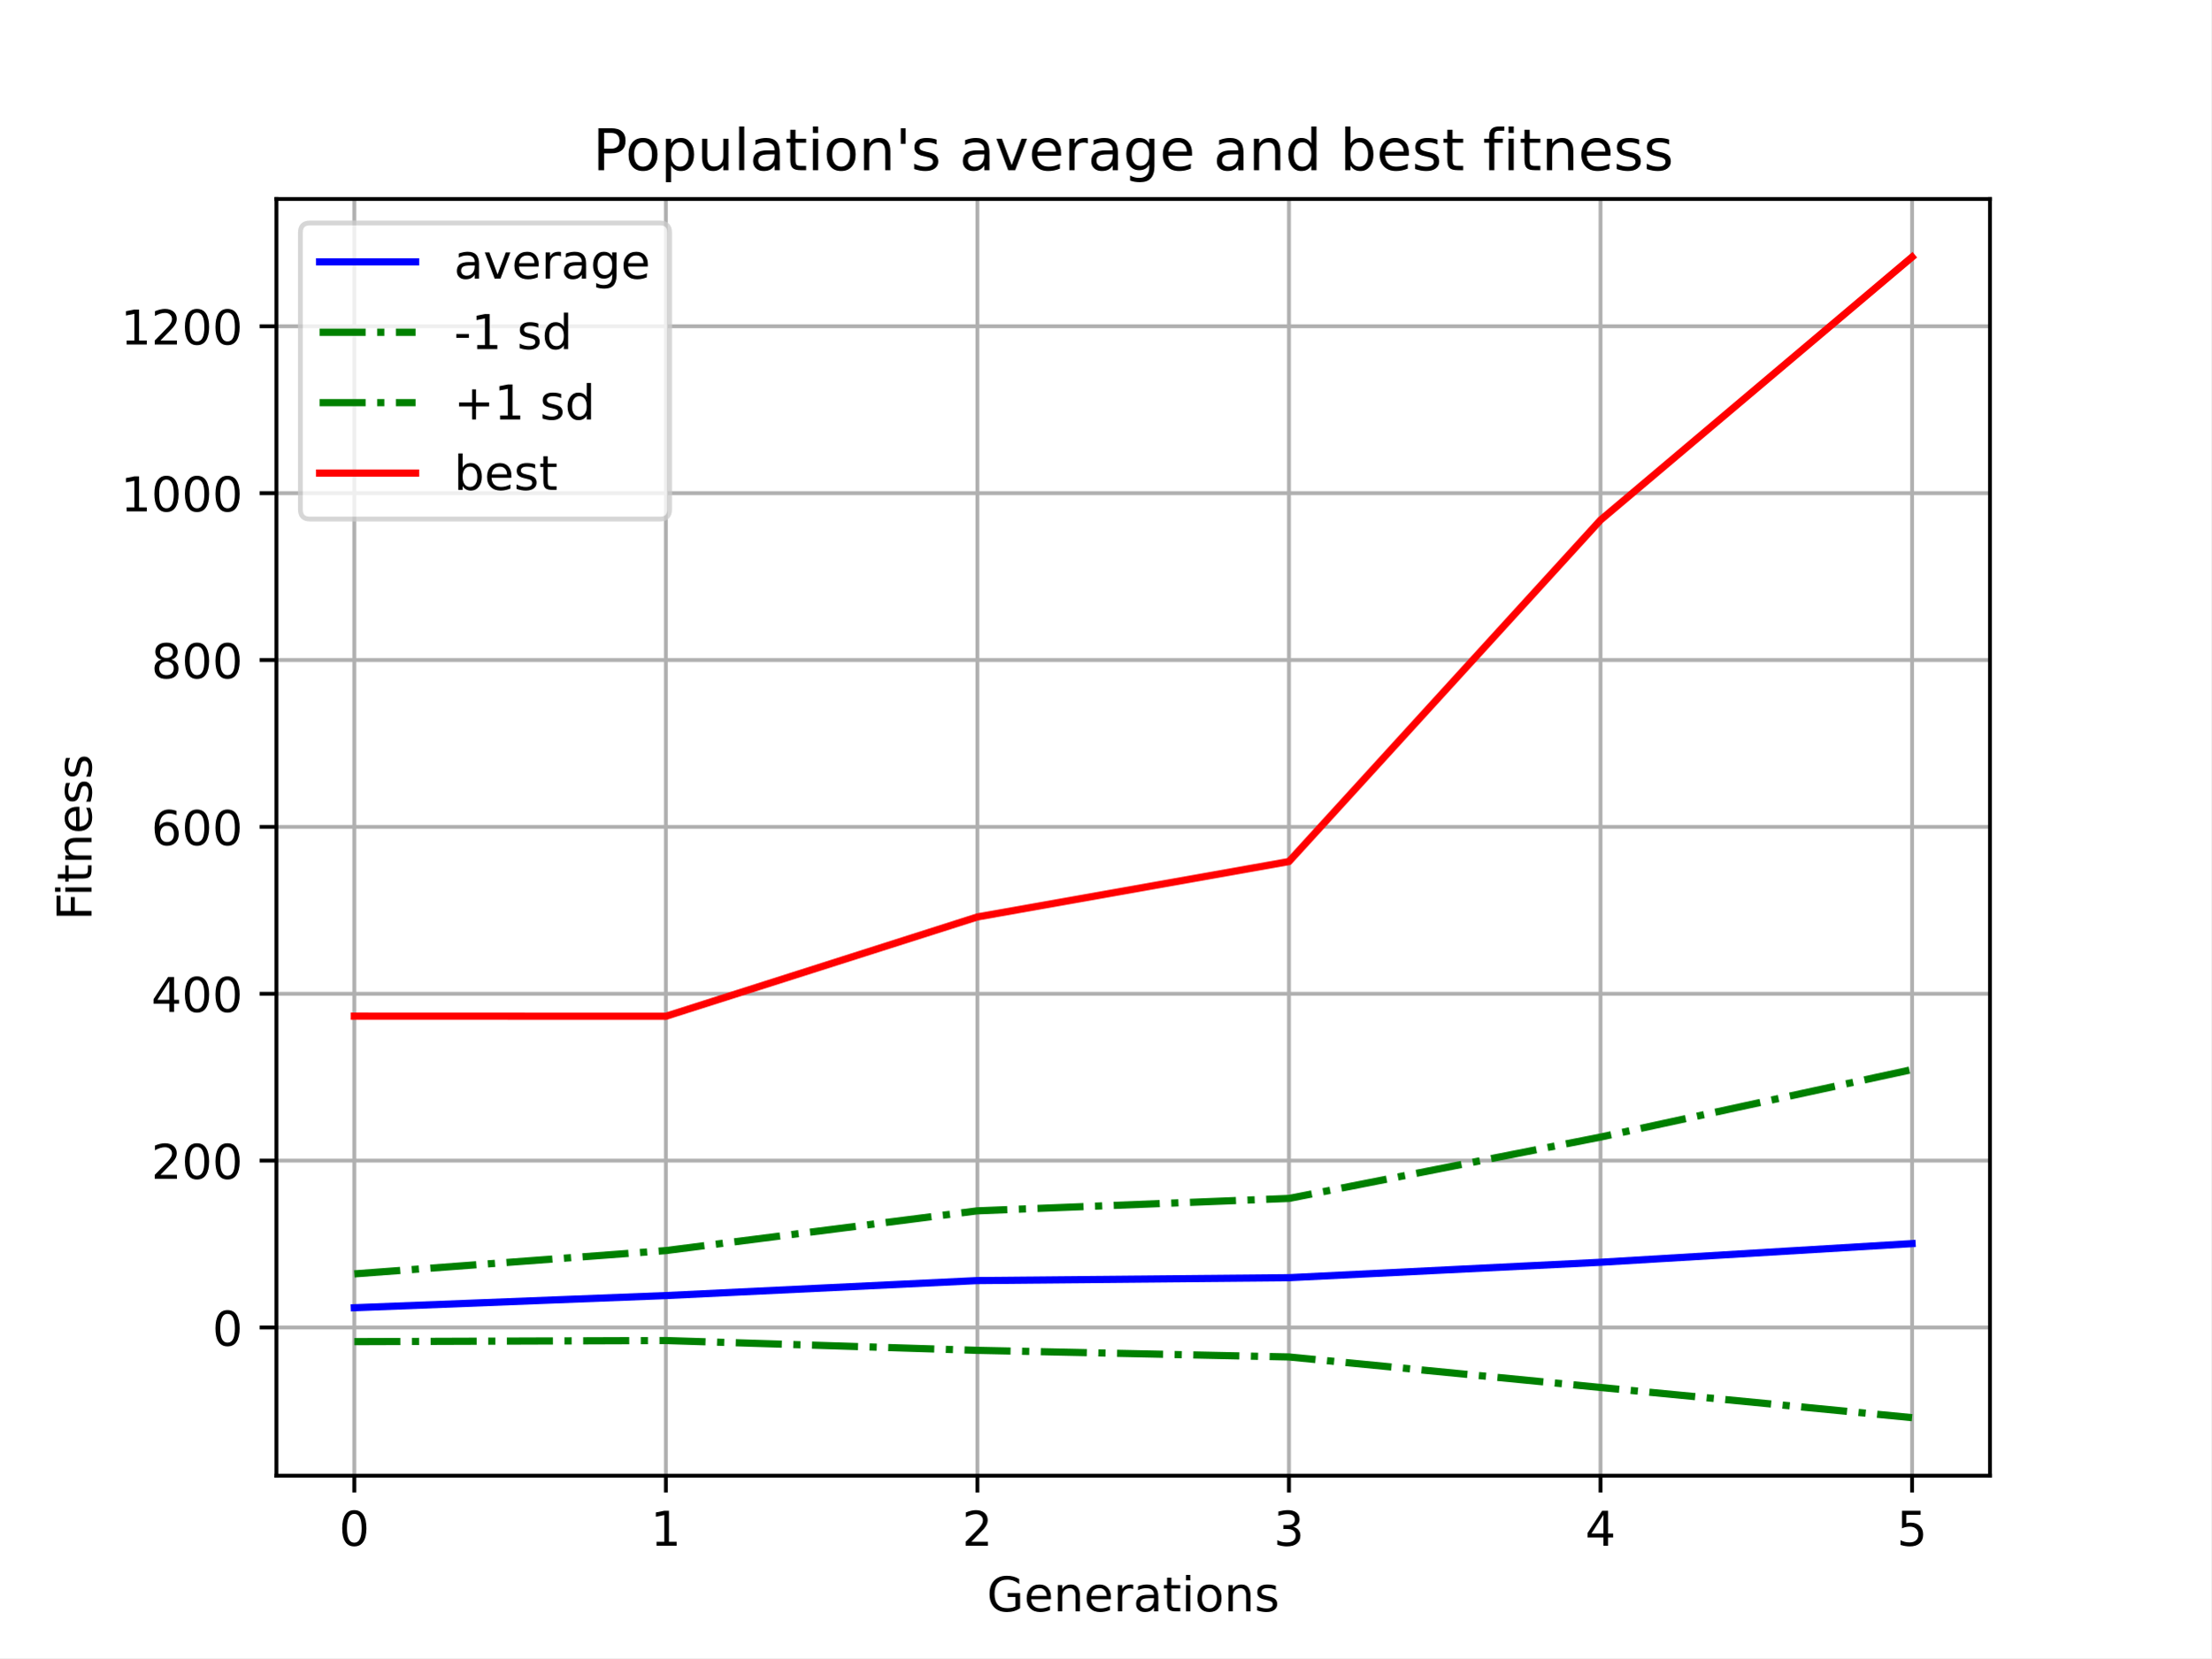
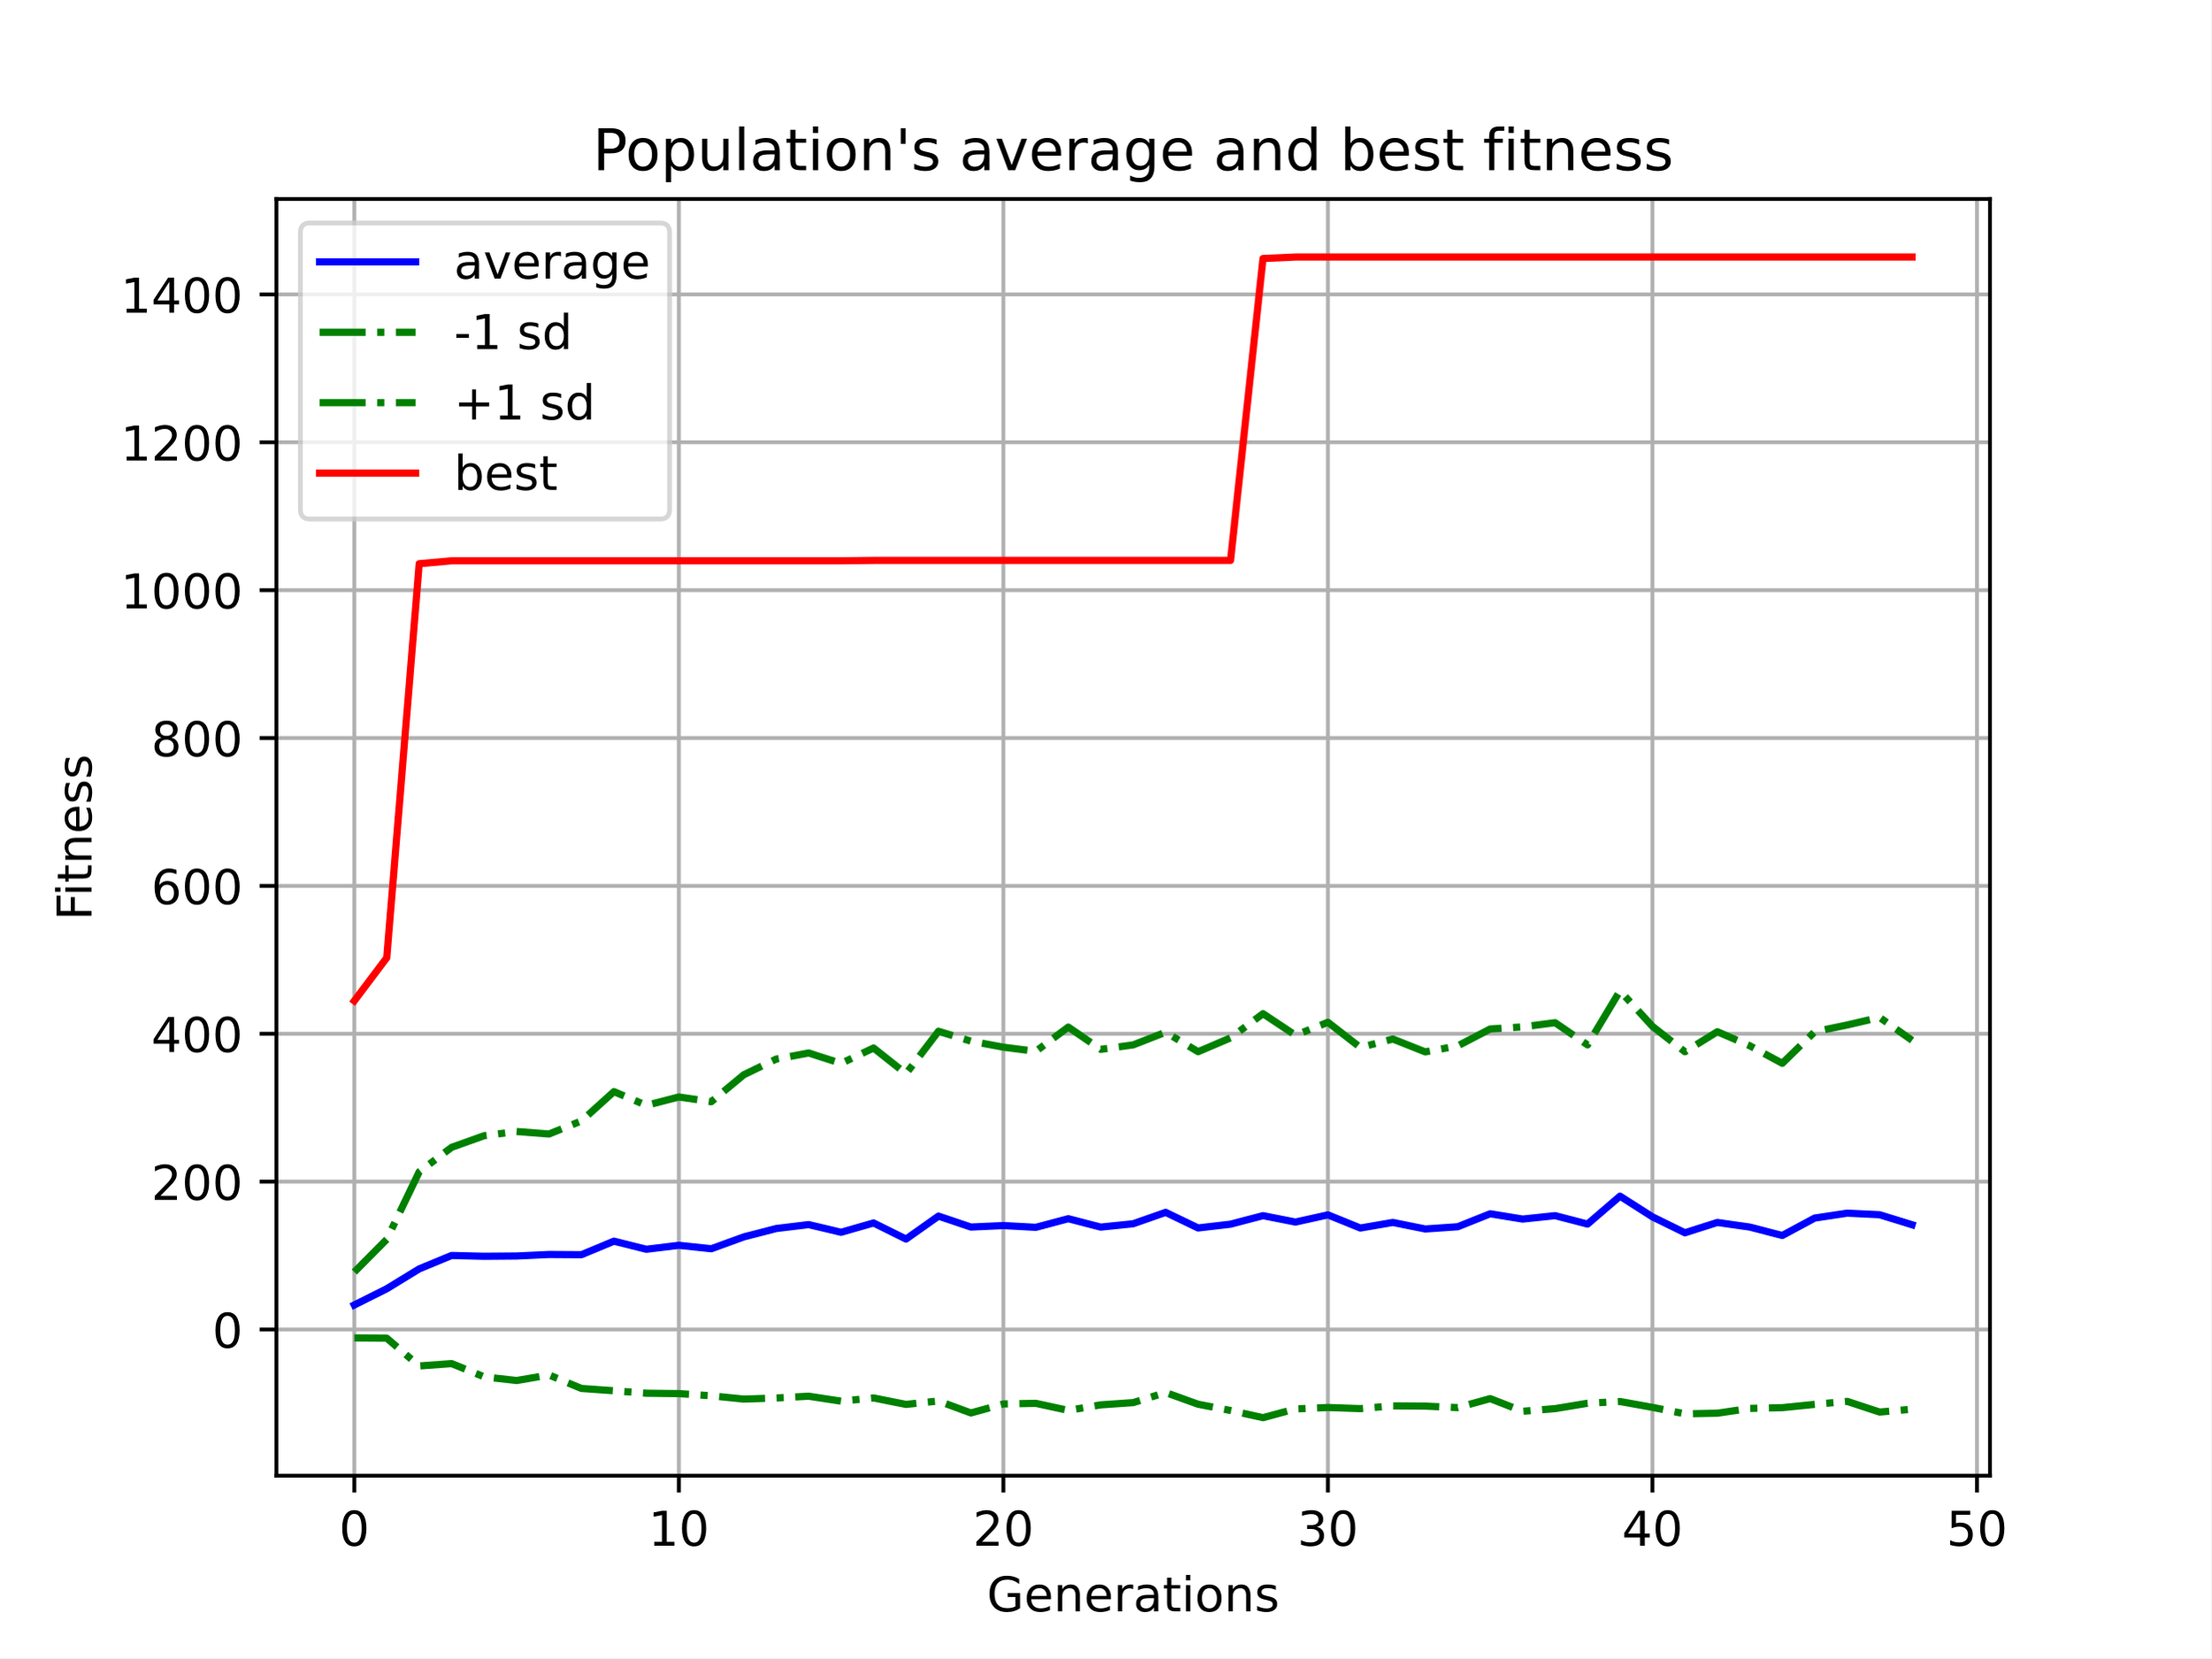
<svg xmlns="http://www.w3.org/2000/svg" xmlns:xlink="http://www.w3.org/1999/xlink" height="345.6pt" version="1.1" viewBox="0 0 460.8 345.6" width="460.8pt">
  <defs>
    <style type="text/css">*{stroke-linecap:butt;stroke-linejoin:round;}</style>
  </defs>
  <g id="figure_1">
    <g id="patch_1">
      <path d="M 0 345.6  L 460.8 345.6  L 460.8 0  L 0 0  z " style="fill:#ffffff;" />
    </g>
    <g id="axes_1">
      <g id="patch_2">
        <path d="M 57.6 307.584  L 414.72 307.584  L 414.72 41.472  L 57.6 41.472  z " style="fill:#ffffff;" />
      </g>
      <g id="matplotlib.axis_1">
        <g id="xtick_1">
          <g id="line2d_1">
-             <path clip-path="url(#p7d72777a3b)" d="M 73.833 307.584  L 73.833 41.472  " style="fill:none;stroke:#b0b0b0;stroke-linecap:square;stroke-width:0.8;" />
+             <path clip-path="url(#p088b057b8d)" d="M 73.833 307.584  L 73.833 41.472  " style="fill:none;stroke:#b0b0b0;stroke-linecap:square;stroke-width:0.8;" />
          </g>
          <g id="line2d_2">
            <defs>
-               <path d="M 0 0  L 0 3.5  " id="mbd8163cfb6" style="stroke:#000000;stroke-width:0.8;" />
-             </defs>
-             <g>
-               <use style="stroke:#000000;stroke-width:0.8;" x="73.833" xlink:href="#mbd8163cfb6" y="307.584" />
+               <path d="M 0 0  L 0 3.5  " id="ma16f24816a" style="stroke:#000000;stroke-width:0.8;" />
+             </defs>
+             <g>
+               <use style="stroke:#000000;stroke-width:0.8;" x="73.833" xlink:href="#ma16f24816a" y="307.584" />
            </g>
          </g>
          <g id="text_1">
            <g transform="translate(70.65148 322.1824)scale(0.1 -0.1)">
              <defs>
                <path d="M 31.781 66.406  Q 24.172 66.406 20.328 58.906  Q 16.5 51.422 16.5 36.375  Q 16.5 21.391 20.328 13.891  Q 24.172 6.391 31.781 6.391  Q 39.453 6.391 43.281 13.891  Q 47.125 21.391 47.125 36.375  Q 47.125 51.422 43.281 58.906  Q 39.453 66.406 31.781 66.406  z M 31.781 74.219  Q 44.047 74.219 50.516 64.516  Q 56.984 54.828 56.984 36.375  Q 56.984 17.969 50.516 8.266  Q 44.047 -1.422 31.781 -1.422  Q 19.531 -1.422 13.062 8.266  Q 6.594 17.969 6.594 36.375  Q 6.594 54.828 13.062 64.516  Q 19.531 74.219 31.781 74.219  z " id="DejaVuSans-48" />
              </defs>
              <use xlink:href="#DejaVuSans-48" />
            </g>
          </g>
        </g>
        <g id="xtick_2">
          <g id="line2d_3">
-             <path clip-path="url(#p7d72777a3b)" d="M 138.764 307.584  L 138.764 41.472  " style="fill:none;stroke:#b0b0b0;stroke-linecap:square;stroke-width:0.8;" />
+             <path clip-path="url(#p088b057b8d)" d="M 141.469 307.584  L 141.469 41.472  " style="fill:none;stroke:#b0b0b0;stroke-linecap:square;stroke-width:0.8;" />
          </g>
          <g id="line2d_4">
            <g>
-               <use style="stroke:#000000;stroke-width:0.8;" x="138.764" xlink:href="#mbd8163cfb6" y="307.584" />
+               <use style="stroke:#000000;stroke-width:0.8;" x="141.469" xlink:href="#ma16f24816a" y="307.584" />
            </g>
          </g>
          <g id="text_2">
-             <g transform="translate(135.5824 322.1824)scale(0.1 -0.1)">
+             <g transform="translate(135.1066 322.1824)scale(0.1 -0.1)">
              <defs>
                <path d="M 12.406 8.297  L 28.516 8.297  L 28.516 63.922  L 10.984 60.406  L 10.984 69.391  L 28.422 72.906  L 38.281 72.906  L 38.281 8.297  L 54.391 8.297  L 54.391 0  L 12.406 0  z " id="DejaVuSans-49" />
              </defs>
              <use xlink:href="#DejaVuSans-49" />
+               <use x="63.623" xlink:href="#DejaVuSans-48" />
            </g>
          </g>
        </g>
        <g id="xtick_3">
          <g id="line2d_5">
-             <path clip-path="url(#p7d72777a3b)" d="M 203.695 307.584  L 203.695 41.472  " style="fill:none;stroke:#b0b0b0;stroke-linecap:square;stroke-width:0.8;" />
+             <path clip-path="url(#p088b057b8d)" d="M 209.105 307.584  L 209.105 41.472  " style="fill:none;stroke:#b0b0b0;stroke-linecap:square;stroke-width:0.8;" />
          </g>
          <g id="line2d_6">
            <g>
-               <use style="stroke:#000000;stroke-width:0.8;" x="203.695" xlink:href="#mbd8163cfb6" y="307.584" />
+               <use style="stroke:#000000;stroke-width:0.8;" x="209.105" xlink:href="#ma16f24816a" y="307.584" />
            </g>
          </g>
          <g id="text_3">
-             <g transform="translate(200.5133 322.1824)scale(0.1 -0.1)">
+             <g transform="translate(202.743 322.1824)scale(0.1 -0.1)">
              <defs>
                <path d="M 19.188 8.297  L 53.609 8.297  L 53.609 0  L 7.328 0  L 7.328 8.297  Q 12.938 14.109 22.625 23.891  Q 32.328 33.688 34.812 36.531  Q 39.547 41.844 41.422 45.531  Q 43.312 49.219 43.312 52.781  Q 43.312 58.594 39.234 62.25  Q 35.156 65.922 28.609 65.922  Q 23.969 65.922 18.812 64.312  Q 13.672 62.703 7.812 59.422  L 7.812 69.391  Q 13.766 71.781 18.938 73  Q 24.125 74.219 28.422 74.219  Q 39.75 74.219 46.484 68.547  Q 53.219 62.891 53.219 53.422  Q 53.219 48.922 51.531 44.891  Q 49.859 40.875 45.406 35.406  Q 44.188 33.984 37.641 27.219  Q 31.109 20.453 19.188 8.297  z " id="DejaVuSans-50" />
              </defs>
              <use xlink:href="#DejaVuSans-50" />
+               <use x="63.623" xlink:href="#DejaVuSans-48" />
            </g>
          </g>
        </g>
        <g id="xtick_4">
          <g id="line2d_7">
-             <path clip-path="url(#p7d72777a3b)" d="M 268.625 307.584  L 268.625 41.472  " style="fill:none;stroke:#b0b0b0;stroke-linecap:square;stroke-width:0.8;" />
+             <path clip-path="url(#p088b057b8d)" d="M 276.742 307.584  L 276.742 41.472  " style="fill:none;stroke:#b0b0b0;stroke-linecap:square;stroke-width:0.8;" />
          </g>
          <g id="line2d_8">
            <g>
-               <use style="stroke:#000000;stroke-width:0.8;" x="268.625" xlink:href="#mbd8163cfb6" y="307.584" />
+               <use style="stroke:#000000;stroke-width:0.8;" x="276.742" xlink:href="#ma16f24816a" y="307.584" />
            </g>
          </g>
          <g id="text_4">
-             <g transform="translate(265.4442 322.1824)scale(0.1 -0.1)">
+             <g transform="translate(270.3793 322.1824)scale(0.1 -0.1)">
              <defs>
                <path d="M 40.578 39.312  Q 47.656 37.797 51.625 33  Q 55.609 28.219 55.609 21.188  Q 55.609 10.406 48.188 4.484  Q 40.766 -1.422 27.094 -1.422  Q 22.516 -1.422 17.656 -0.516  Q 12.797 0.391 7.625 2.203  L 7.625 11.719  Q 11.719 9.328 16.594 8.109  Q 21.484 6.891 26.812 6.891  Q 36.078 6.891 40.938 10.547  Q 45.797 14.203 45.797 21.188  Q 45.797 27.641 41.281 31.266  Q 36.766 34.906 28.719 34.906  L 20.219 34.906  L 20.219 43.016  L 29.109 43.016  Q 36.375 43.016 40.234 45.922  Q 44.094 48.828 44.094 54.297  Q 44.094 59.906 40.109 62.906  Q 36.141 65.922 28.719 65.922  Q 24.656 65.922 20.016 65.031  Q 15.375 64.156 9.812 62.312  L 9.812 71.094  Q 15.438 72.656 20.344 73.438  Q 25.25 74.219 29.594 74.219  Q 40.828 74.219 47.359 69.109  Q 53.906 64.016 53.906 55.328  Q 53.906 49.266 50.438 45.094  Q 46.969 40.922 40.578 39.312  z " id="DejaVuSans-51" />
              </defs>
              <use xlink:href="#DejaVuSans-51" />
+               <use x="63.623" xlink:href="#DejaVuSans-48" />
            </g>
          </g>
        </g>
        <g id="xtick_5">
          <g id="line2d_9">
-             <path clip-path="url(#p7d72777a3b)" d="M 333.556 307.584  L 333.556 41.472  " style="fill:none;stroke:#b0b0b0;stroke-linecap:square;stroke-width:0.8;" />
+             <path clip-path="url(#p088b057b8d)" d="M 344.378 307.584  L 344.378 41.472  " style="fill:none;stroke:#b0b0b0;stroke-linecap:square;stroke-width:0.8;" />
          </g>
          <g id="line2d_10">
            <g>
-               <use style="stroke:#000000;stroke-width:0.8;" x="333.556" xlink:href="#mbd8163cfb6" y="307.584" />
+               <use style="stroke:#000000;stroke-width:0.8;" x="344.378" xlink:href="#ma16f24816a" y="307.584" />
            </g>
          </g>
          <g id="text_5">
-             <g transform="translate(330.3751 322.1824)scale(0.1 -0.1)">
+             <g transform="translate(338.0157 322.1824)scale(0.1 -0.1)">
              <defs>
                <path d="M 37.797 64.312  L 12.891 25.391  L 37.797 25.391  z M 35.203 72.906  L 47.609 72.906  L 47.609 25.391  L 58.016 25.391  L 58.016 17.188  L 47.609 17.188  L 47.609 0  L 37.797 0  L 37.797 17.188  L 4.891 17.188  L 4.891 26.703  z " id="DejaVuSans-52" />
              </defs>
              <use xlink:href="#DejaVuSans-52" />
+               <use x="63.623" xlink:href="#DejaVuSans-48" />
            </g>
          </g>
        </g>
        <g id="xtick_6">
          <g id="line2d_11">
-             <path clip-path="url(#p7d72777a3b)" d="M 398.487 307.584  L 398.487 41.472  " style="fill:none;stroke:#b0b0b0;stroke-linecap:square;stroke-width:0.8;" />
+             <path clip-path="url(#p088b057b8d)" d="M 412.015 307.584  L 412.015 41.472  " style="fill:none;stroke:#b0b0b0;stroke-linecap:square;stroke-width:0.8;" />
          </g>
          <g id="line2d_12">
            <g>
-               <use style="stroke:#000000;stroke-width:0.8;" x="398.487" xlink:href="#mbd8163cfb6" y="307.584" />
+               <use style="stroke:#000000;stroke-width:0.8;" x="412.015" xlink:href="#ma16f24816a" y="307.584" />
            </g>
          </g>
          <g id="text_6">
-             <g transform="translate(395.306 322.1824)scale(0.1 -0.1)">
+             <g transform="translate(405.652 322.1824)scale(0.1 -0.1)">
              <defs>
                <path d="M 10.797 72.906  L 49.516 72.906  L 49.516 64.594  L 19.828 64.594  L 19.828 46.734  Q 21.969 47.469 24.109 47.828  Q 26.266 48.188 28.422 48.188  Q 40.625 48.188 47.75 41.5  Q 54.891 34.812 54.891 23.391  Q 54.891 11.625 47.562 5.094  Q 40.234 -1.422 26.906 -1.422  Q 22.312 -1.422 17.547 -0.641  Q 12.797 0.141 7.719 1.703  L 7.719 11.625  Q 12.109 9.234 16.797 8.062  Q 21.484 6.891 26.703 6.891  Q 35.156 6.891 40.078 11.328  Q 45.016 15.766 45.016 23.391  Q 45.016 31 40.078 35.438  Q 35.156 39.891 26.703 39.891  Q 22.75 39.891 18.812 39.016  Q 14.891 38.141 10.797 36.281  z " id="DejaVuSans-53" />
              </defs>
              <use xlink:href="#DejaVuSans-53" />
+               <use x="63.623" xlink:href="#DejaVuSans-48" />
            </g>
          </g>
        </g>
        <g id="text_7">
          <g transform="translate(205.6623 335.8606)scale(0.1 -0.1)">
            <defs>
              <path d="M 59.516 10.406  L 59.516 29.984  L 43.406 29.984  L 43.406 38.094  L 69.281 38.094  L 69.281 6.781  Q 63.578 2.734 56.688 0.656  Q 49.812 -1.422 42 -1.422  Q 24.906 -1.422 15.25 8.562  Q 5.609 18.562 5.609 36.375  Q 5.609 54.25 15.25 64.234  Q 24.906 74.219 42 74.219  Q 49.125 74.219 55.547 72.453  Q 61.969 70.703 67.391 67.281  L 67.391 56.781  Q 61.922 61.422 55.766 63.766  Q 49.609 66.109 42.828 66.109  Q 29.438 66.109 22.719 58.641  Q 16.016 51.172 16.016 36.375  Q 16.016 21.625 22.719 14.156  Q 29.438 6.688 42.828 6.688  Q 48.047 6.688 52.141 7.594  Q 56.25 8.5 59.516 10.406  z " id="DejaVuSans-71" />
              <path d="M 56.203 29.594  L 56.203 25.203  L 14.891 25.203  Q 15.484 15.922 20.484 11.062  Q 25.484 6.203 34.422 6.203  Q 39.594 6.203 44.453 7.469  Q 49.312 8.734 54.109 11.281  L 54.109 2.781  Q 49.266 0.734 44.188 -0.344  Q 39.109 -1.422 33.891 -1.422  Q 20.797 -1.422 13.156 6.188  Q 5.516 13.812 5.516 26.812  Q 5.516 40.234 12.766 48.109  Q 20.016 56 32.328 56  Q 43.359 56 49.781 48.891  Q 56.203 41.797 56.203 29.594  z M 47.219 32.234  Q 47.125 39.594 43.094 43.984  Q 39.062 48.391 32.422 48.391  Q 24.906 48.391 20.391 44.141  Q 15.875 39.891 15.188 32.172  z " id="DejaVuSans-101" />
              <path d="M 54.891 33.016  L 54.891 0  L 45.906 0  L 45.906 32.719  Q 45.906 40.484 42.875 44.328  Q 39.844 48.188 33.797 48.188  Q 26.516 48.188 22.312 43.547  Q 18.109 38.922 18.109 30.906  L 18.109 0  L 9.078 0  L 9.078 54.688  L 18.109 54.688  L 18.109 46.188  Q 21.344 51.125 25.703 53.562  Q 30.078 56 35.797 56  Q 45.219 56 50.047 50.172  Q 54.891 44.344 54.891 33.016  z " id="DejaVuSans-110" />
              <path d="M 41.109 46.297  Q 39.594 47.172 37.812 47.578  Q 36.031 48 33.891 48  Q 26.266 48 22.188 43.047  Q 18.109 38.094 18.109 28.812  L 18.109 0  L 9.078 0  L 9.078 54.688  L 18.109 54.688  L 18.109 46.188  Q 20.953 51.172 25.484 53.578  Q 30.031 56 36.531 56  Q 37.453 56 38.578 55.875  Q 39.703 55.766 41.062 55.516  z " id="DejaVuSans-114" />
              <path d="M 34.281 27.484  Q 23.391 27.484 19.188 25  Q 14.984 22.516 14.984 16.5  Q 14.984 11.719 18.141 8.906  Q 21.297 6.109 26.703 6.109  Q 34.188 6.109 38.703 11.406  Q 43.219 16.703 43.219 25.484  L 43.219 27.484  z M 52.203 31.203  L 52.203 0  L 43.219 0  L 43.219 8.297  Q 40.141 3.328 35.547 0.953  Q 30.953 -1.422 24.312 -1.422  Q 15.922 -1.422 10.953 3.297  Q 6 8.016 6 15.922  Q 6 25.141 12.172 29.828  Q 18.359 34.516 30.609 34.516  L 43.219 34.516  L 43.219 35.406  Q 43.219 41.609 39.141 45  Q 35.062 48.391 27.688 48.391  Q 23 48.391 18.547 47.266  Q 14.109 46.141 10.016 43.891  L 10.016 52.203  Q 14.938 54.109 19.578 55.047  Q 24.219 56 28.609 56  Q 40.484 56 46.344 49.844  Q 52.203 43.703 52.203 31.203  z " id="DejaVuSans-97" />
              <path d="M 18.312 70.219  L 18.312 54.688  L 36.812 54.688  L 36.812 47.703  L 18.312 47.703  L 18.312 18.016  Q 18.312 11.328 20.141 9.422  Q 21.969 7.516 27.594 7.516  L 36.812 7.516  L 36.812 0  L 27.594 0  Q 17.188 0 13.234 3.875  Q 9.281 7.766 9.281 18.016  L 9.281 47.703  L 2.688 47.703  L 2.688 54.688  L 9.281 54.688  L 9.281 70.219  z " id="DejaVuSans-116" />
              <path d="M 9.422 54.688  L 18.406 54.688  L 18.406 0  L 9.422 0  z M 9.422 75.984  L 18.406 75.984  L 18.406 64.594  L 9.422 64.594  z " id="DejaVuSans-105" />
              <path d="M 30.609 48.391  Q 23.391 48.391 19.188 42.75  Q 14.984 37.109 14.984 27.297  Q 14.984 17.484 19.156 11.844  Q 23.344 6.203 30.609 6.203  Q 37.797 6.203 41.984 11.859  Q 46.188 17.531 46.188 27.297  Q 46.188 37.016 41.984 42.703  Q 37.797 48.391 30.609 48.391  z M 30.609 56  Q 42.328 56 49.016 48.375  Q 55.719 40.766 55.719 27.297  Q 55.719 13.875 49.016 6.219  Q 42.328 -1.422 30.609 -1.422  Q 18.844 -1.422 12.172 6.219  Q 5.516 13.875 5.516 27.297  Q 5.516 40.766 12.172 48.375  Q 18.844 56 30.609 56  z " id="DejaVuSans-111" />
              <path d="M 44.281 53.078  L 44.281 44.578  Q 40.484 46.531 36.375 47.5  Q 32.281 48.484 27.875 48.484  Q 21.188 48.484 17.844 46.438  Q 14.5 44.391 14.5 40.281  Q 14.5 37.156 16.891 35.375  Q 19.281 33.594 26.516 31.984  L 29.594 31.297  Q 39.156 29.25 43.188 25.516  Q 47.219 21.781 47.219 15.094  Q 47.219 7.469 41.188 3.016  Q 35.156 -1.422 24.609 -1.422  Q 20.219 -1.422 15.453 -0.562  Q 10.688 0.297 5.422 2  L 5.422 11.281  Q 10.406 8.688 15.234 7.391  Q 20.062 6.109 24.812 6.109  Q 31.156 6.109 34.562 8.281  Q 37.984 10.453 37.984 14.406  Q 37.984 18.062 35.516 20.016  Q 33.062 21.969 24.703 23.781  L 21.578 24.516  Q 13.234 26.266 9.516 29.906  Q 5.812 33.547 5.812 39.891  Q 5.812 47.609 11.281 51.797  Q 16.75 56 26.812 56  Q 31.781 56 36.172 55.266  Q 40.578 54.547 44.281 53.078  z " id="DejaVuSans-115" />
            </defs>
            <use xlink:href="#DejaVuSans-71" />
            <use x="77.49" xlink:href="#DejaVuSans-101" />
            <use x="139.014" xlink:href="#DejaVuSans-110" />
            <use x="202.393" xlink:href="#DejaVuSans-101" />
            <use x="263.916" xlink:href="#DejaVuSans-114" />
            <use x="305.029" xlink:href="#DejaVuSans-97" />
            <use x="366.309" xlink:href="#DejaVuSans-116" />
            <use x="405.518" xlink:href="#DejaVuSans-105" />
            <use x="433.301" xlink:href="#DejaVuSans-111" />
            <use x="494.482" xlink:href="#DejaVuSans-110" />
            <use x="557.861" xlink:href="#DejaVuSans-115" />
          </g>
        </g>
      </g>
      <g id="matplotlib.axis_2">
        <g id="ytick_1">
          <g id="line2d_13">
-             <path clip-path="url(#p7d72777a3b)" d="M 57.6 276.693  L 414.72 276.693  " style="fill:none;stroke:#b0b0b0;stroke-linecap:square;stroke-width:0.8;" />
+             <path clip-path="url(#p088b057b8d)" d="M 57.6 277.114  L 414.72 277.114  " style="fill:none;stroke:#b0b0b0;stroke-linecap:square;stroke-width:0.8;" />
          </g>
          <g id="line2d_14">
            <defs>
-               <path d="M 0 0  L -3.5 0  " id="ma28cab3947" style="stroke:#000000;stroke-width:0.8;" />
-             </defs>
-             <g>
-               <use style="stroke:#000000;stroke-width:0.8;" x="57.6" xlink:href="#ma28cab3947" y="276.693" />
+               <path d="M 0 0  L -3.5 0  " id="m040571cf9c" style="stroke:#000000;stroke-width:0.8;" />
+             </defs>
+             <g>
+               <use style="stroke:#000000;stroke-width:0.8;" x="57.6" xlink:href="#m040571cf9c" y="277.114" />
            </g>
          </g>
          <g id="text_8">
-             <g transform="translate(44.2375 280.4924)scale(0.1 -0.1)">
+             <g transform="translate(44.2375 280.9136)scale(0.1 -0.1)">
              <use xlink:href="#DejaVuSans-48" />
            </g>
          </g>
        </g>
        <g id="ytick_2">
          <g id="line2d_15">
-             <path clip-path="url(#p7d72777a3b)" d="M 57.6 241.911  L 414.72 241.911  " style="fill:none;stroke:#b0b0b0;stroke-linecap:square;stroke-width:0.8;" />
+             <path clip-path="url(#p088b057b8d)" d="M 57.6 246.292  L 414.72 246.292  " style="fill:none;stroke:#b0b0b0;stroke-linecap:square;stroke-width:0.8;" />
          </g>
          <g id="line2d_16">
            <g>
-               <use style="stroke:#000000;stroke-width:0.8;" x="57.6" xlink:href="#ma28cab3947" y="241.911" />
+               <use style="stroke:#000000;stroke-width:0.8;" x="57.6" xlink:href="#m040571cf9c" y="246.292" />
            </g>
          </g>
          <g id="text_9">
-             <g transform="translate(31.5125 245.7106)scale(0.1 -0.1)">
+             <g transform="translate(31.5125 250.0917)scale(0.1 -0.1)">
              <use xlink:href="#DejaVuSans-50" />
              <use x="63.623" xlink:href="#DejaVuSans-48" />
              <use x="127.246" xlink:href="#DejaVuSans-48" />
            </g>
          </g>
        </g>
        <g id="ytick_3">
          <g id="line2d_17">
-             <path clip-path="url(#p7d72777a3b)" d="M 57.6 207.129  L 414.72 207.129  " style="fill:none;stroke:#b0b0b0;stroke-linecap:square;stroke-width:0.8;" />
+             <path clip-path="url(#p088b057b8d)" d="M 57.6 215.471  L 414.72 215.471  " style="fill:none;stroke:#b0b0b0;stroke-linecap:square;stroke-width:0.8;" />
          </g>
          <g id="line2d_18">
            <g>
-               <use style="stroke:#000000;stroke-width:0.8;" x="57.6" xlink:href="#ma28cab3947" y="207.129" />
+               <use style="stroke:#000000;stroke-width:0.8;" x="57.6" xlink:href="#m040571cf9c" y="215.471" />
            </g>
          </g>
          <g id="text_10">
-             <g transform="translate(31.5125 210.9287)scale(0.1 -0.1)">
+             <g transform="translate(31.5125 219.2698)scale(0.1 -0.1)">
              <use xlink:href="#DejaVuSans-52" />
              <use x="63.623" xlink:href="#DejaVuSans-48" />
              <use x="127.246" xlink:href="#DejaVuSans-48" />
            </g>
          </g>
        </g>
        <g id="ytick_4">
          <g id="line2d_19">
-             <path clip-path="url(#p7d72777a3b)" d="M 57.6 172.348  L 414.72 172.348  " style="fill:none;stroke:#b0b0b0;stroke-linecap:square;stroke-width:0.8;" />
+             <path clip-path="url(#p088b057b8d)" d="M 57.6 184.649  L 414.72 184.649  " style="fill:none;stroke:#b0b0b0;stroke-linecap:square;stroke-width:0.8;" />
          </g>
          <g id="line2d_20">
            <g>
-               <use style="stroke:#000000;stroke-width:0.8;" x="57.6" xlink:href="#ma28cab3947" y="172.348" />
+               <use style="stroke:#000000;stroke-width:0.8;" x="57.6" xlink:href="#m040571cf9c" y="184.649" />
            </g>
          </g>
          <g id="text_11">
-             <g transform="translate(31.5125 176.1468)scale(0.1 -0.1)">
+             <g transform="translate(31.5125 188.4479)scale(0.1 -0.1)">
              <defs>
                <path d="M 33.016 40.375  Q 26.375 40.375 22.484 35.828  Q 18.609 31.297 18.609 23.391  Q 18.609 15.531 22.484 10.953  Q 26.375 6.391 33.016 6.391  Q 39.656 6.391 43.531 10.953  Q 47.406 15.531 47.406 23.391  Q 47.406 31.297 43.531 35.828  Q 39.656 40.375 33.016 40.375  z M 52.594 71.297  L 52.594 62.312  Q 48.875 64.062 45.094 64.984  Q 41.312 65.922 37.594 65.922  Q 27.828 65.922 22.672 59.328  Q 17.531 52.734 16.797 39.406  Q 19.672 43.656 24.016 45.922  Q 28.375 48.188 33.594 48.188  Q 44.578 48.188 50.953 41.516  Q 57.328 34.859 57.328 23.391  Q 57.328 12.156 50.688 5.359  Q 44.047 -1.422 33.016 -1.422  Q 20.359 -1.422 13.672 8.266  Q 6.984 17.969 6.984 36.375  Q 6.984 53.656 15.188 63.938  Q 23.391 74.219 37.203 74.219  Q 40.922 74.219 44.703 73.484  Q 48.484 72.75 52.594 71.297  z " id="DejaVuSans-54" />
              </defs>
              <use xlink:href="#DejaVuSans-54" />
              <use x="63.623" xlink:href="#DejaVuSans-48" />
              <use x="127.246" xlink:href="#DejaVuSans-48" />
            </g>
          </g>
        </g>
        <g id="ytick_5">
          <g id="line2d_21">
-             <path clip-path="url(#p7d72777a3b)" d="M 57.6 137.566  L 414.72 137.566  " style="fill:none;stroke:#b0b0b0;stroke-linecap:square;stroke-width:0.8;" />
+             <path clip-path="url(#p088b057b8d)" d="M 57.6 153.827  L 414.72 153.827  " style="fill:none;stroke:#b0b0b0;stroke-linecap:square;stroke-width:0.8;" />
          </g>
          <g id="line2d_22">
            <g>
-               <use style="stroke:#000000;stroke-width:0.8;" x="57.6" xlink:href="#ma28cab3947" y="137.566" />
+               <use style="stroke:#000000;stroke-width:0.8;" x="57.6" xlink:href="#m040571cf9c" y="153.827" />
            </g>
          </g>
          <g id="text_12">
-             <g transform="translate(31.5125 141.3649)scale(0.1 -0.1)">
+             <g transform="translate(31.5125 157.6261)scale(0.1 -0.1)">
              <defs>
                <path d="M 31.781 34.625  Q 24.75 34.625 20.719 30.859  Q 16.703 27.094 16.703 20.516  Q 16.703 13.922 20.719 10.156  Q 24.75 6.391 31.781 6.391  Q 38.812 6.391 42.859 10.172  Q 46.922 13.969 46.922 20.516  Q 46.922 27.094 42.891 30.859  Q 38.875 34.625 31.781 34.625  z M 21.922 38.812  Q 15.578 40.375 12.031 44.719  Q 8.5 49.078 8.5 55.328  Q 8.5 64.062 14.719 69.141  Q 20.953 74.219 31.781 74.219  Q 42.672 74.219 48.875 69.141  Q 55.078 64.062 55.078 55.328  Q 55.078 49.078 51.531 44.719  Q 48 40.375 41.703 38.812  Q 48.828 37.156 52.797 32.312  Q 56.781 27.484 56.781 20.516  Q 56.781 9.906 50.312 4.234  Q 43.844 -1.422 31.781 -1.422  Q 19.734 -1.422 13.25 4.234  Q 6.781 9.906 6.781 20.516  Q 6.781 27.484 10.781 32.312  Q 14.797 37.156 21.922 38.812  z M 18.312 54.391  Q 18.312 48.734 21.844 45.562  Q 25.391 42.391 31.781 42.391  Q 38.141 42.391 41.719 45.562  Q 45.312 48.734 45.312 54.391  Q 45.312 60.062 41.719 63.234  Q 38.141 66.406 31.781 66.406  Q 25.391 66.406 21.844 63.234  Q 18.312 60.062 18.312 54.391  z " id="DejaVuSans-56" />
              </defs>
              <use xlink:href="#DejaVuSans-56" />
              <use x="63.623" xlink:href="#DejaVuSans-48" />
              <use x="127.246" xlink:href="#DejaVuSans-48" />
            </g>
          </g>
        </g>
        <g id="ytick_6">
          <g id="line2d_23">
-             <path clip-path="url(#p7d72777a3b)" d="M 57.6 102.784  L 414.72 102.784  " style="fill:none;stroke:#b0b0b0;stroke-linecap:square;stroke-width:0.8;" />
+             <path clip-path="url(#p088b057b8d)" d="M 57.6 123.005  L 414.72 123.005  " style="fill:none;stroke:#b0b0b0;stroke-linecap:square;stroke-width:0.8;" />
          </g>
          <g id="line2d_24">
            <g>
-               <use style="stroke:#000000;stroke-width:0.8;" x="57.6" xlink:href="#ma28cab3947" y="102.784" />
+               <use style="stroke:#000000;stroke-width:0.8;" x="57.6" xlink:href="#m040571cf9c" y="123.005" />
            </g>
          </g>
          <g id="text_13">
-             <g transform="translate(25.15 106.5831)scale(0.1 -0.1)">
+             <g transform="translate(25.15 126.8042)scale(0.1 -0.1)">
              <use xlink:href="#DejaVuSans-49" />
              <use x="63.623" xlink:href="#DejaVuSans-48" />
              <use x="127.246" xlink:href="#DejaVuSans-48" />
              <use x="190.869" xlink:href="#DejaVuSans-48" />
            </g>
          </g>
        </g>
        <g id="ytick_7">
          <g id="line2d_25">
-             <path clip-path="url(#p7d72777a3b)" d="M 57.6 68.002  L 414.72 68.002  " style="fill:none;stroke:#b0b0b0;stroke-linecap:square;stroke-width:0.8;" />
+             <path clip-path="url(#p088b057b8d)" d="M 57.6 92.183  L 414.72 92.183  " style="fill:none;stroke:#b0b0b0;stroke-linecap:square;stroke-width:0.8;" />
          </g>
          <g id="line2d_26">
            <g>
-               <use style="stroke:#000000;stroke-width:0.8;" x="57.6" xlink:href="#ma28cab3947" y="68.002" />
+               <use style="stroke:#000000;stroke-width:0.8;" x="57.6" xlink:href="#m040571cf9c" y="92.183" />
            </g>
          </g>
          <g id="text_14">
-             <g transform="translate(25.15 71.80119)scale(0.1 -0.1)">
+             <g transform="translate(25.15 95.98228)scale(0.1 -0.1)">
              <use xlink:href="#DejaVuSans-49" />
              <use x="63.623" xlink:href="#DejaVuSans-50" />
              <use x="127.246" xlink:href="#DejaVuSans-48" />
              <use x="190.869" xlink:href="#DejaVuSans-48" />
            </g>
          </g>
        </g>
-         <g id="text_15">
+         <g id="ytick_8">
+           <g id="line2d_27">
+             <path clip-path="url(#p088b057b8d)" d="M 57.6 61.361  L 414.72 61.361  " style="fill:none;stroke:#b0b0b0;stroke-linecap:square;stroke-width:0.8;" />
+           </g>
+           <g id="line2d_28">
+             <g>
+               <use style="stroke:#000000;stroke-width:0.8;" x="57.6" xlink:href="#m040571cf9c" y="61.361" />
+             </g>
+           </g>
+           <g id="text_15">
+             <g transform="translate(25.15 65.16039)scale(0.1 -0.1)">
+               <use xlink:href="#DejaVuSans-49" />
+               <use x="63.623" xlink:href="#DejaVuSans-52" />
+               <use x="127.246" xlink:href="#DejaVuSans-48" />
+               <use x="190.869" xlink:href="#DejaVuSans-48" />
+             </g>
+           </g>
+         </g>
+         <g id="text_16">
          <g transform="translate(19.07031 191.8452)rotate(-90)scale(0.1 -0.1)">
            <defs>
              <path d="M 9.812 72.906  L 51.703 72.906  L 51.703 64.594  L 19.672 64.594  L 19.672 43.109  L 48.578 43.109  L 48.578 34.812  L 19.672 34.812  L 19.672 0  L 9.812 0  z " id="DejaVuSans-70" />
            </defs>
            <use xlink:href="#DejaVuSans-70" />
            <use x="50.27" xlink:href="#DejaVuSans-105" />
            <use x="78.053" xlink:href="#DejaVuSans-116" />
            <use x="117.262" xlink:href="#DejaVuSans-110" />
            <use x="180.641" xlink:href="#DejaVuSans-101" />
            <use x="242.164" xlink:href="#DejaVuSans-115" />
            <use x="294.264" xlink:href="#DejaVuSans-115" />
          </g>
        </g>
      </g>
-       <g id="line2d_27">
-         <path clip-path="url(#p7d72777a3b)" d="M 73.833 272.582  L 138.764 270.04  L 203.695 266.918  L 268.625 266.315  L 333.556 263.101  L 398.487 259.211  " style="fill:none;stroke:#0000ff;stroke-linecap:square;stroke-width:1.5;" />
-       </g>
-       <g id="line2d_28">
-         <path clip-path="url(#p7d72777a3b)" d="M 73.833 279.642  L 138.764 279.415  L 203.695 281.457  L 268.625 282.836  L 333.556 289.197  L 398.487 295.488  " style="fill:none;stroke:#008000;stroke-dasharray:9.6,2.4,1.5,2.4;stroke-dashoffset:0;stroke-width:1.5;" />
-       </g>
      <g id="line2d_29">
-         <path clip-path="url(#p7d72777a3b)" d="M 73.833 265.521  L 138.764 260.665  L 203.695 252.379  L 268.625 249.794  L 333.556 237.005  L 398.487 222.934  " style="fill:none;stroke:#008000;stroke-dasharray:9.6,2.4,1.5,2.4;stroke-dashoffset:0;stroke-width:1.5;" />
+         <path clip-path="url(#p088b057b8d)" d="M 73.833 272.005  L 80.596 268.62  L 87.36 264.479  L 94.124 261.681  L 100.887 261.852  L 107.651 261.793  L 114.415 261.475  L 121.178 261.519  L 127.942 258.706  L 134.705 260.391  L 141.469 259.562  L 148.233 260.281  L 154.996 257.818  L 161.76 256.07  L 168.524 255.247  L 175.287 256.851  L 182.051 254.905  L 188.815 258.265  L 195.578 253.479  L 202.342 255.761  L 209.105 255.45  L 215.869 255.819  L 222.633 254.023  L 229.396 255.772  L 236.16 255.071  L 242.924 252.699  L 249.687 255.952  L 256.451 255.16  L 263.215 253.385  L 269.978 254.723  L 276.742 253.221  L 283.505 255.966  L 290.269 254.797  L 297.033 256.166  L 303.796 255.696  L 310.56 252.993  L 317.324 254.099  L 324.087 253.382  L 330.851 255.14  L 337.615 249.323  L 344.378 253.632  L 351.142 256.955  L 357.905 254.801  L 364.669 255.767  L 371.433 257.517  L 378.196 253.883  L 384.96 252.868  L 391.724 253.195  L 398.487 255.28  " style="fill:none;stroke:#0000ff;stroke-linecap:square;stroke-width:1.5;" />
      </g>
      <g id="line2d_30">
-         <path clip-path="url(#p7d72777a3b)" d="M 73.833 211.802  L 138.764 211.826  L 203.695 191.12  L 268.625 179.574  L 333.556 108.39  L 398.487 53.568  " style="fill:none;stroke:#ff0000;stroke-linecap:square;stroke-width:1.5;" />
+         <path clip-path="url(#p088b057b8d)" d="M 73.833 278.876  L 80.596 278.919  L 87.36 284.719  L 94.124 284.222  L 100.887 286.979  L 107.651 287.749  L 114.415 286.587  L 121.178 289.403  L 127.942 289.881  L 134.705 290.393  L 141.469 290.472  L 148.233 290.931  L 154.996 291.617  L 161.76 291.391  L 168.524 291.02  L 175.287 292.047  L 182.051 291.376  L 188.815 292.73  L 195.578 292.008  L 202.342 294.509  L 209.105 292.634  L 215.869 292.508  L 222.633 293.969  L 229.396 292.824  L 236.16 292.353  L 242.924 290.247  L 249.687 292.691  L 256.451 293.995  L 263.215 295.488  L 269.978 293.668  L 276.742 293.366  L 283.505 293.602  L 290.269 293.026  L 297.033 293.081  L 303.796 293.391  L 310.56 291.513  L 317.324 294.161  L 324.087 293.603  L 330.851 292.488  L 337.615 292.123  L 344.378 293.341  L 351.142 294.69  L 357.905 294.561  L 364.669 293.559  L 371.433 293.402  L 378.196 292.718  L 384.96 292.096  L 391.724 294.324  L 398.487 293.724  " style="fill:none;stroke:#008000;stroke-dasharray:9.6,2.4,1.5,2.4;stroke-dashoffset:0;stroke-width:1.5;" />
+       </g>
+       <g id="line2d_31">
+         <path clip-path="url(#p088b057b8d)" d="M 73.833 265.134  L 80.596 258.32  L 87.36 244.24  L 94.124 239.14  L 100.887 236.725  L 107.651 235.837  L 114.415 236.363  L 121.178 233.635  L 127.942 227.53  L 134.705 230.389  L 141.469 228.652  L 148.233 229.632  L 154.996 224.02  L 161.76 220.75  L 168.524 219.475  L 175.287 221.655  L 182.051 218.434  L 188.815 223.8  L 195.578 214.951  L 202.342 217.012  L 209.105 218.267  L 215.869 219.129  L 222.633 214.077  L 229.396 218.721  L 236.16 217.79  L 242.924 215.15  L 249.687 219.212  L 256.451 216.326  L 263.215 211.282  L 269.978 215.779  L 276.742 213.076  L 283.505 218.33  L 290.269 216.568  L 297.033 219.252  L 303.796 218.001  L 310.56 214.473  L 317.324 214.037  L 324.087 213.16  L 330.851 217.793  L 337.615 206.523  L 344.378 213.924  L 351.142 219.219  L 357.905 215.041  L 364.669 217.975  L 371.433 221.631  L 378.196 215.047  L 384.96 213.64  L 391.724 212.067  L 398.487 216.837  " style="fill:none;stroke:#008000;stroke-dasharray:9.6,2.4,1.5,2.4;stroke-dashoffset:0;stroke-width:1.5;" />
+       </g>
+       <g id="line2d_32">
+         <path clip-path="url(#p088b057b8d)" d="M 73.833 208.606  L 80.596 199.622  L 87.36 117.484  L 94.124 116.881  L 100.887 116.881  L 107.651 116.881  L 114.415 116.881  L 121.178 116.881  L 127.942 116.881  L 134.705 116.881  L 141.469 116.881  L 148.233 116.881  L 154.996 116.881  L 161.76 116.881  L 168.524 116.881  L 175.287 116.881  L 182.051 116.803  L 188.815 116.803  L 195.578 116.803  L 202.342 116.803  L 209.105 116.803  L 215.869 116.803  L 222.633 116.803  L 229.396 116.803  L 236.16 116.803  L 242.924 116.803  L 249.687 116.803  L 256.451 116.803  L 263.215 53.877  L 269.978 53.568  L 276.742 53.568  L 283.505 53.568  L 290.269 53.568  L 297.033 53.568  L 303.796 53.568  L 310.56 53.568  L 317.324 53.568  L 324.087 53.568  L 330.851 53.568  L 337.615 53.568  L 344.378 53.568  L 351.142 53.568  L 357.905 53.568  L 364.669 53.568  L 371.433 53.568  L 378.196 53.568  L 384.96 53.568  L 391.724 53.568  L 398.487 53.568  " style="fill:none;stroke:#ff0000;stroke-linecap:square;stroke-width:1.5;" />
      </g>
      <g id="patch_3">
        <path d="M 57.6 307.584  L 57.6 41.472  " style="fill:none;stroke:#000000;stroke-linecap:square;stroke-linejoin:miter;stroke-width:0.8;" />
      </g>
      <g id="patch_4">
        <path d="M 414.72 307.584  L 414.72 41.472  " style="fill:none;stroke:#000000;stroke-linecap:square;stroke-linejoin:miter;stroke-width:0.8;" />
      </g>
      <g id="patch_5">
        <path d="M 57.6 307.584  L 414.72 307.584  " style="fill:none;stroke:#000000;stroke-linecap:square;stroke-linejoin:miter;stroke-width:0.8;" />
      </g>
      <g id="patch_6">
        <path d="M 57.6 41.472  L 414.72 41.472  " style="fill:none;stroke:#000000;stroke-linecap:square;stroke-linejoin:miter;stroke-width:0.8;" />
      </g>
-       <g id="text_16">
+       <g id="text_17">
        <g transform="translate(123.5297 35.472)scale(0.12 -0.12)">
          <defs>
            <path d="M 19.672 64.797  L 19.672 37.406  L 32.078 37.406  Q 38.969 37.406 42.719 40.969  Q 46.484 44.531 46.484 51.125  Q 46.484 57.672 42.719 61.234  Q 38.969 64.797 32.078 64.797  z M 9.812 72.906  L 32.078 72.906  Q 44.344 72.906 50.609 67.359  Q 56.891 61.812 56.891 51.125  Q 56.891 40.328 50.609 34.812  Q 44.344 29.297 32.078 29.297  L 19.672 29.297  L 19.672 0  L 9.812 0  z " id="DejaVuSans-80" />
            <path d="M 18.109 8.203  L 18.109 -20.797  L 9.078 -20.797  L 9.078 54.688  L 18.109 54.688  L 18.109 46.391  Q 20.953 51.266 25.266 53.625  Q 29.594 56 35.594 56  Q 45.562 56 51.781 48.094  Q 58.016 40.188 58.016 27.297  Q 58.016 14.406 51.781 6.484  Q 45.562 -1.422 35.594 -1.422  Q 29.594 -1.422 25.266 0.953  Q 20.953 3.328 18.109 8.203  z M 48.688 27.297  Q 48.688 37.203 44.609 42.844  Q 40.531 48.484 33.406 48.484  Q 26.266 48.484 22.188 42.844  Q 18.109 37.203 18.109 27.297  Q 18.109 17.391 22.188 11.75  Q 26.266 6.109 33.406 6.109  Q 40.531 6.109 44.609 11.75  Q 48.688 17.391 48.688 27.297  z " id="DejaVuSans-112" />
            <path d="M 8.5 21.578  L 8.5 54.688  L 17.484 54.688  L 17.484 21.922  Q 17.484 14.156 20.5 10.266  Q 23.531 6.391 29.594 6.391  Q 36.859 6.391 41.078 11.031  Q 45.312 15.672 45.312 23.688  L 45.312 54.688  L 54.297 54.688  L 54.297 0  L 45.312 0  L 45.312 8.406  Q 42.047 3.422 37.719 1  Q 33.406 -1.422 27.688 -1.422  Q 18.266 -1.422 13.375 4.438  Q 8.5 10.297 8.5 21.578  z M 31.109 56  z " id="DejaVuSans-117" />
            <path d="M 9.422 75.984  L 18.406 75.984  L 18.406 0  L 9.422 0  z " id="DejaVuSans-108" />
            <path d="M 17.922 72.906  L 17.922 45.797  L 9.625 45.797  L 9.625 72.906  z " id="DejaVuSans-39" />
            <path id="DejaVuSans-32" />
            <path d="M 2.984 54.688  L 12.5 54.688  L 29.594 8.797  L 46.688 54.688  L 56.203 54.688  L 35.688 0  L 23.484 0  z " id="DejaVuSans-118" />
            <path d="M 45.406 27.984  Q 45.406 37.75 41.375 43.109  Q 37.359 48.484 30.078 48.484  Q 22.859 48.484 18.828 43.109  Q 14.797 37.75 14.797 27.984  Q 14.797 18.266 18.828 12.891  Q 22.859 7.516 30.078 7.516  Q 37.359 7.516 41.375 12.891  Q 45.406 18.266 45.406 27.984  z M 54.391 6.781  Q 54.391 -7.172 48.188 -13.984  Q 42 -20.797 29.203 -20.797  Q 24.469 -20.797 20.266 -20.094  Q 16.062 -19.391 12.109 -17.922  L 12.109 -9.188  Q 16.062 -11.328 19.922 -12.344  Q 23.781 -13.375 27.781 -13.375  Q 36.625 -13.375 41.016 -8.766  Q 45.406 -4.156 45.406 5.172  L 45.406 9.625  Q 42.625 4.781 38.281 2.391  Q 33.938 0 27.875 0  Q 17.828 0 11.672 7.656  Q 5.516 15.328 5.516 27.984  Q 5.516 40.672 11.672 48.328  Q 17.828 56 27.875 56  Q 33.938 56 38.281 53.609  Q 42.625 51.219 45.406 46.391  L 45.406 54.688  L 54.391 54.688  z " id="DejaVuSans-103" />
            <path d="M 45.406 46.391  L 45.406 75.984  L 54.391 75.984  L 54.391 0  L 45.406 0  L 45.406 8.203  Q 42.578 3.328 38.25 0.953  Q 33.938 -1.422 27.875 -1.422  Q 17.969 -1.422 11.734 6.484  Q 5.516 14.406 5.516 27.297  Q 5.516 40.188 11.734 48.094  Q 17.969 56 27.875 56  Q 33.938 56 38.25 53.625  Q 42.578 51.266 45.406 46.391  z M 14.797 27.297  Q 14.797 17.391 18.875 11.75  Q 22.953 6.109 30.078 6.109  Q 37.203 6.109 41.297 11.75  Q 45.406 17.391 45.406 27.297  Q 45.406 37.203 41.297 42.844  Q 37.203 48.484 30.078 48.484  Q 22.953 48.484 18.875 42.844  Q 14.797 37.203 14.797 27.297  z " id="DejaVuSans-100" />
            <path d="M 48.688 27.297  Q 48.688 37.203 44.609 42.844  Q 40.531 48.484 33.406 48.484  Q 26.266 48.484 22.188 42.844  Q 18.109 37.203 18.109 27.297  Q 18.109 17.391 22.188 11.75  Q 26.266 6.109 33.406 6.109  Q 40.531 6.109 44.609 11.75  Q 48.688 17.391 48.688 27.297  z M 18.109 46.391  Q 20.953 51.266 25.266 53.625  Q 29.594 56 35.594 56  Q 45.562 56 51.781 48.094  Q 58.016 40.188 58.016 27.297  Q 58.016 14.406 51.781 6.484  Q 45.562 -1.422 35.594 -1.422  Q 29.594 -1.422 25.266 0.953  Q 20.953 3.328 18.109 8.203  L 18.109 0  L 9.078 0  L 9.078 75.984  L 18.109 75.984  z " id="DejaVuSans-98" />
            <path d="M 37.109 75.984  L 37.109 68.5  L 28.516 68.5  Q 23.688 68.5 21.797 66.547  Q 19.922 64.594 19.922 59.516  L 19.922 54.688  L 34.719 54.688  L 34.719 47.703  L 19.922 47.703  L 19.922 0  L 10.891 0  L 10.891 47.703  L 2.297 47.703  L 2.297 54.688  L 10.891 54.688  L 10.891 58.5  Q 10.891 67.625 15.141 71.797  Q 19.391 75.984 28.609 75.984  z " id="DejaVuSans-102" />
          </defs>
          <use xlink:href="#DejaVuSans-80" />
          <use x="56.678" xlink:href="#DejaVuSans-111" />
          <use x="117.859" xlink:href="#DejaVuSans-112" />
          <use x="181.336" xlink:href="#DejaVuSans-117" />
          <use x="244.715" xlink:href="#DejaVuSans-108" />
          <use x="272.498" xlink:href="#DejaVuSans-97" />
          <use x="333.777" xlink:href="#DejaVuSans-116" />
          <use x="372.986" xlink:href="#DejaVuSans-105" />
          <use x="400.77" xlink:href="#DejaVuSans-111" />
          <use x="461.951" xlink:href="#DejaVuSans-110" />
          <use x="525.33" xlink:href="#DejaVuSans-39" />
          <use x="552.82" xlink:href="#DejaVuSans-115" />
          <use x="604.92" xlink:href="#DejaVuSans-32" />
          <use x="636.707" xlink:href="#DejaVuSans-97" />
          <use x="697.986" xlink:href="#DejaVuSans-118" />
          <use x="757.166" xlink:href="#DejaVuSans-101" />
          <use x="818.689" xlink:href="#DejaVuSans-114" />
          <use x="859.803" xlink:href="#DejaVuSans-97" />
          <use x="921.082" xlink:href="#DejaVuSans-103" />
          <use x="984.559" xlink:href="#DejaVuSans-101" />
          <use x="1046.082" xlink:href="#DejaVuSans-32" />
          <use x="1077.869" xlink:href="#DejaVuSans-97" />
          <use x="1139.148" xlink:href="#DejaVuSans-110" />
          <use x="1202.527" xlink:href="#DejaVuSans-100" />
          <use x="1266.004" xlink:href="#DejaVuSans-32" />
          <use x="1297.791" xlink:href="#DejaVuSans-98" />
          <use x="1361.268" xlink:href="#DejaVuSans-101" />
          <use x="1422.791" xlink:href="#DejaVuSans-115" />
          <use x="1474.891" xlink:href="#DejaVuSans-116" />
          <use x="1514.1" xlink:href="#DejaVuSans-32" />
          <use x="1545.887" xlink:href="#DejaVuSans-102" />
          <use x="1581.092" xlink:href="#DejaVuSans-105" />
          <use x="1608.875" xlink:href="#DejaVuSans-116" />
          <use x="1648.084" xlink:href="#DejaVuSans-110" />
          <use x="1711.463" xlink:href="#DejaVuSans-101" />
          <use x="1772.986" xlink:href="#DejaVuSans-115" />
          <use x="1825.086" xlink:href="#DejaVuSans-115" />
        </g>
      </g>
      <g id="legend_1">
        <g id="patch_7">
          <path d="M 64.6 108.184  L 137.541 108.184  Q 139.541 108.184 139.541 106.184  L 139.541 48.472  Q 139.541 46.472 137.541 46.472  L 64.6 46.472  Q 62.6 46.472 62.6 48.472  L 62.6 106.184  Q 62.6 108.184 64.6 108.184  z " style="fill:#ffffff;opacity:0.8;stroke:#cccccc;stroke-linejoin:miter;" />
        </g>
-         <g id="line2d_31">
+         <g id="line2d_33">
          <path d="M 66.6 54.57  L 86.6 54.57  " style="fill:none;stroke:#0000ff;stroke-linecap:square;stroke-width:1.5;" />
        </g>
-         <g id="line2d_32" />
-         <g id="text_17">
+         <g id="line2d_34" />
+         <g id="text_18">
          <g transform="translate(94.6 58.07044)scale(0.1 -0.1)">
            <use xlink:href="#DejaVuSans-97" />
            <use x="61.279" xlink:href="#DejaVuSans-118" />
            <use x="120.459" xlink:href="#DejaVuSans-101" />
            <use x="181.982" xlink:href="#DejaVuSans-114" />
            <use x="223.096" xlink:href="#DejaVuSans-97" />
            <use x="284.375" xlink:href="#DejaVuSans-103" />
            <use x="347.852" xlink:href="#DejaVuSans-101" />
          </g>
        </g>
-         <g id="line2d_33">
+         <g id="line2d_35">
          <path d="M 66.6 69.249  L 86.6 69.249  " style="fill:none;stroke:#008000;stroke-dasharray:9.6,2.4,1.5,2.4;stroke-dashoffset:0;stroke-width:1.5;" />
        </g>
-         <g id="line2d_34" />
-         <g id="text_18">
+         <g id="line2d_36" />
+         <g id="text_19">
          <g transform="translate(94.6 72.74856)scale(0.1 -0.1)">
            <defs>
              <path d="M 4.891 31.391  L 31.203 31.391  L 31.203 23.391  L 4.891 23.391  z " id="DejaVuSans-45" />
            </defs>
            <use xlink:href="#DejaVuSans-45" />
            <use x="36.084" xlink:href="#DejaVuSans-49" />
            <use x="99.707" xlink:href="#DejaVuSans-32" />
            <use x="131.494" xlink:href="#DejaVuSans-115" />
            <use x="183.594" xlink:href="#DejaVuSans-100" />
          </g>
        </g>
-         <g id="line2d_35">
+         <g id="line2d_37">
          <path d="M 66.6 83.927  L 86.6 83.927  " style="fill:none;stroke:#008000;stroke-dasharray:9.6,2.4,1.5,2.4;stroke-dashoffset:0;stroke-width:1.5;" />
        </g>
-         <g id="line2d_36" />
-         <g id="text_19">
+         <g id="line2d_38" />
+         <g id="text_20">
          <g transform="translate(94.6 87.42669)scale(0.1 -0.1)">
            <defs>
              <path d="M 46 62.703  L 46 35.5  L 73.188 35.5  L 73.188 27.203  L 46 27.203  L 46 0  L 37.797 0  L 37.797 27.203  L 10.594 27.203  L 10.594 35.5  L 37.797 35.5  L 37.797 62.703  z " id="DejaVuSans-43" />
            </defs>
            <use xlink:href="#DejaVuSans-43" />
            <use x="83.789" xlink:href="#DejaVuSans-49" />
            <use x="147.412" xlink:href="#DejaVuSans-32" />
            <use x="179.199" xlink:href="#DejaVuSans-115" />
            <use x="231.299" xlink:href="#DejaVuSans-100" />
          </g>
        </g>
-         <g id="line2d_37">
+         <g id="line2d_39">
          <path d="M 66.6 98.605  L 86.6 98.605  " style="fill:none;stroke:#ff0000;stroke-linecap:square;stroke-width:1.5;" />
        </g>
-         <g id="line2d_38" />
-         <g id="text_20">
+         <g id="line2d_40" />
+         <g id="text_21">
          <g transform="translate(94.6 102.1048)scale(0.1 -0.1)">
            <use xlink:href="#DejaVuSans-98" />
            <use x="63.477" xlink:href="#DejaVuSans-101" />
            <use x="125" xlink:href="#DejaVuSans-115" />
            <use x="177.1" xlink:href="#DejaVuSans-116" />
          </g>
        </g>
      </g>
    </g>
  </g>
  <defs>
-     <clipPath id="p7d72777a3b">
+     <clipPath id="p088b057b8d">
      <rect height="266.112" width="357.12" x="57.6" y="41.472" />
    </clipPath>
  </defs>
</svg>
